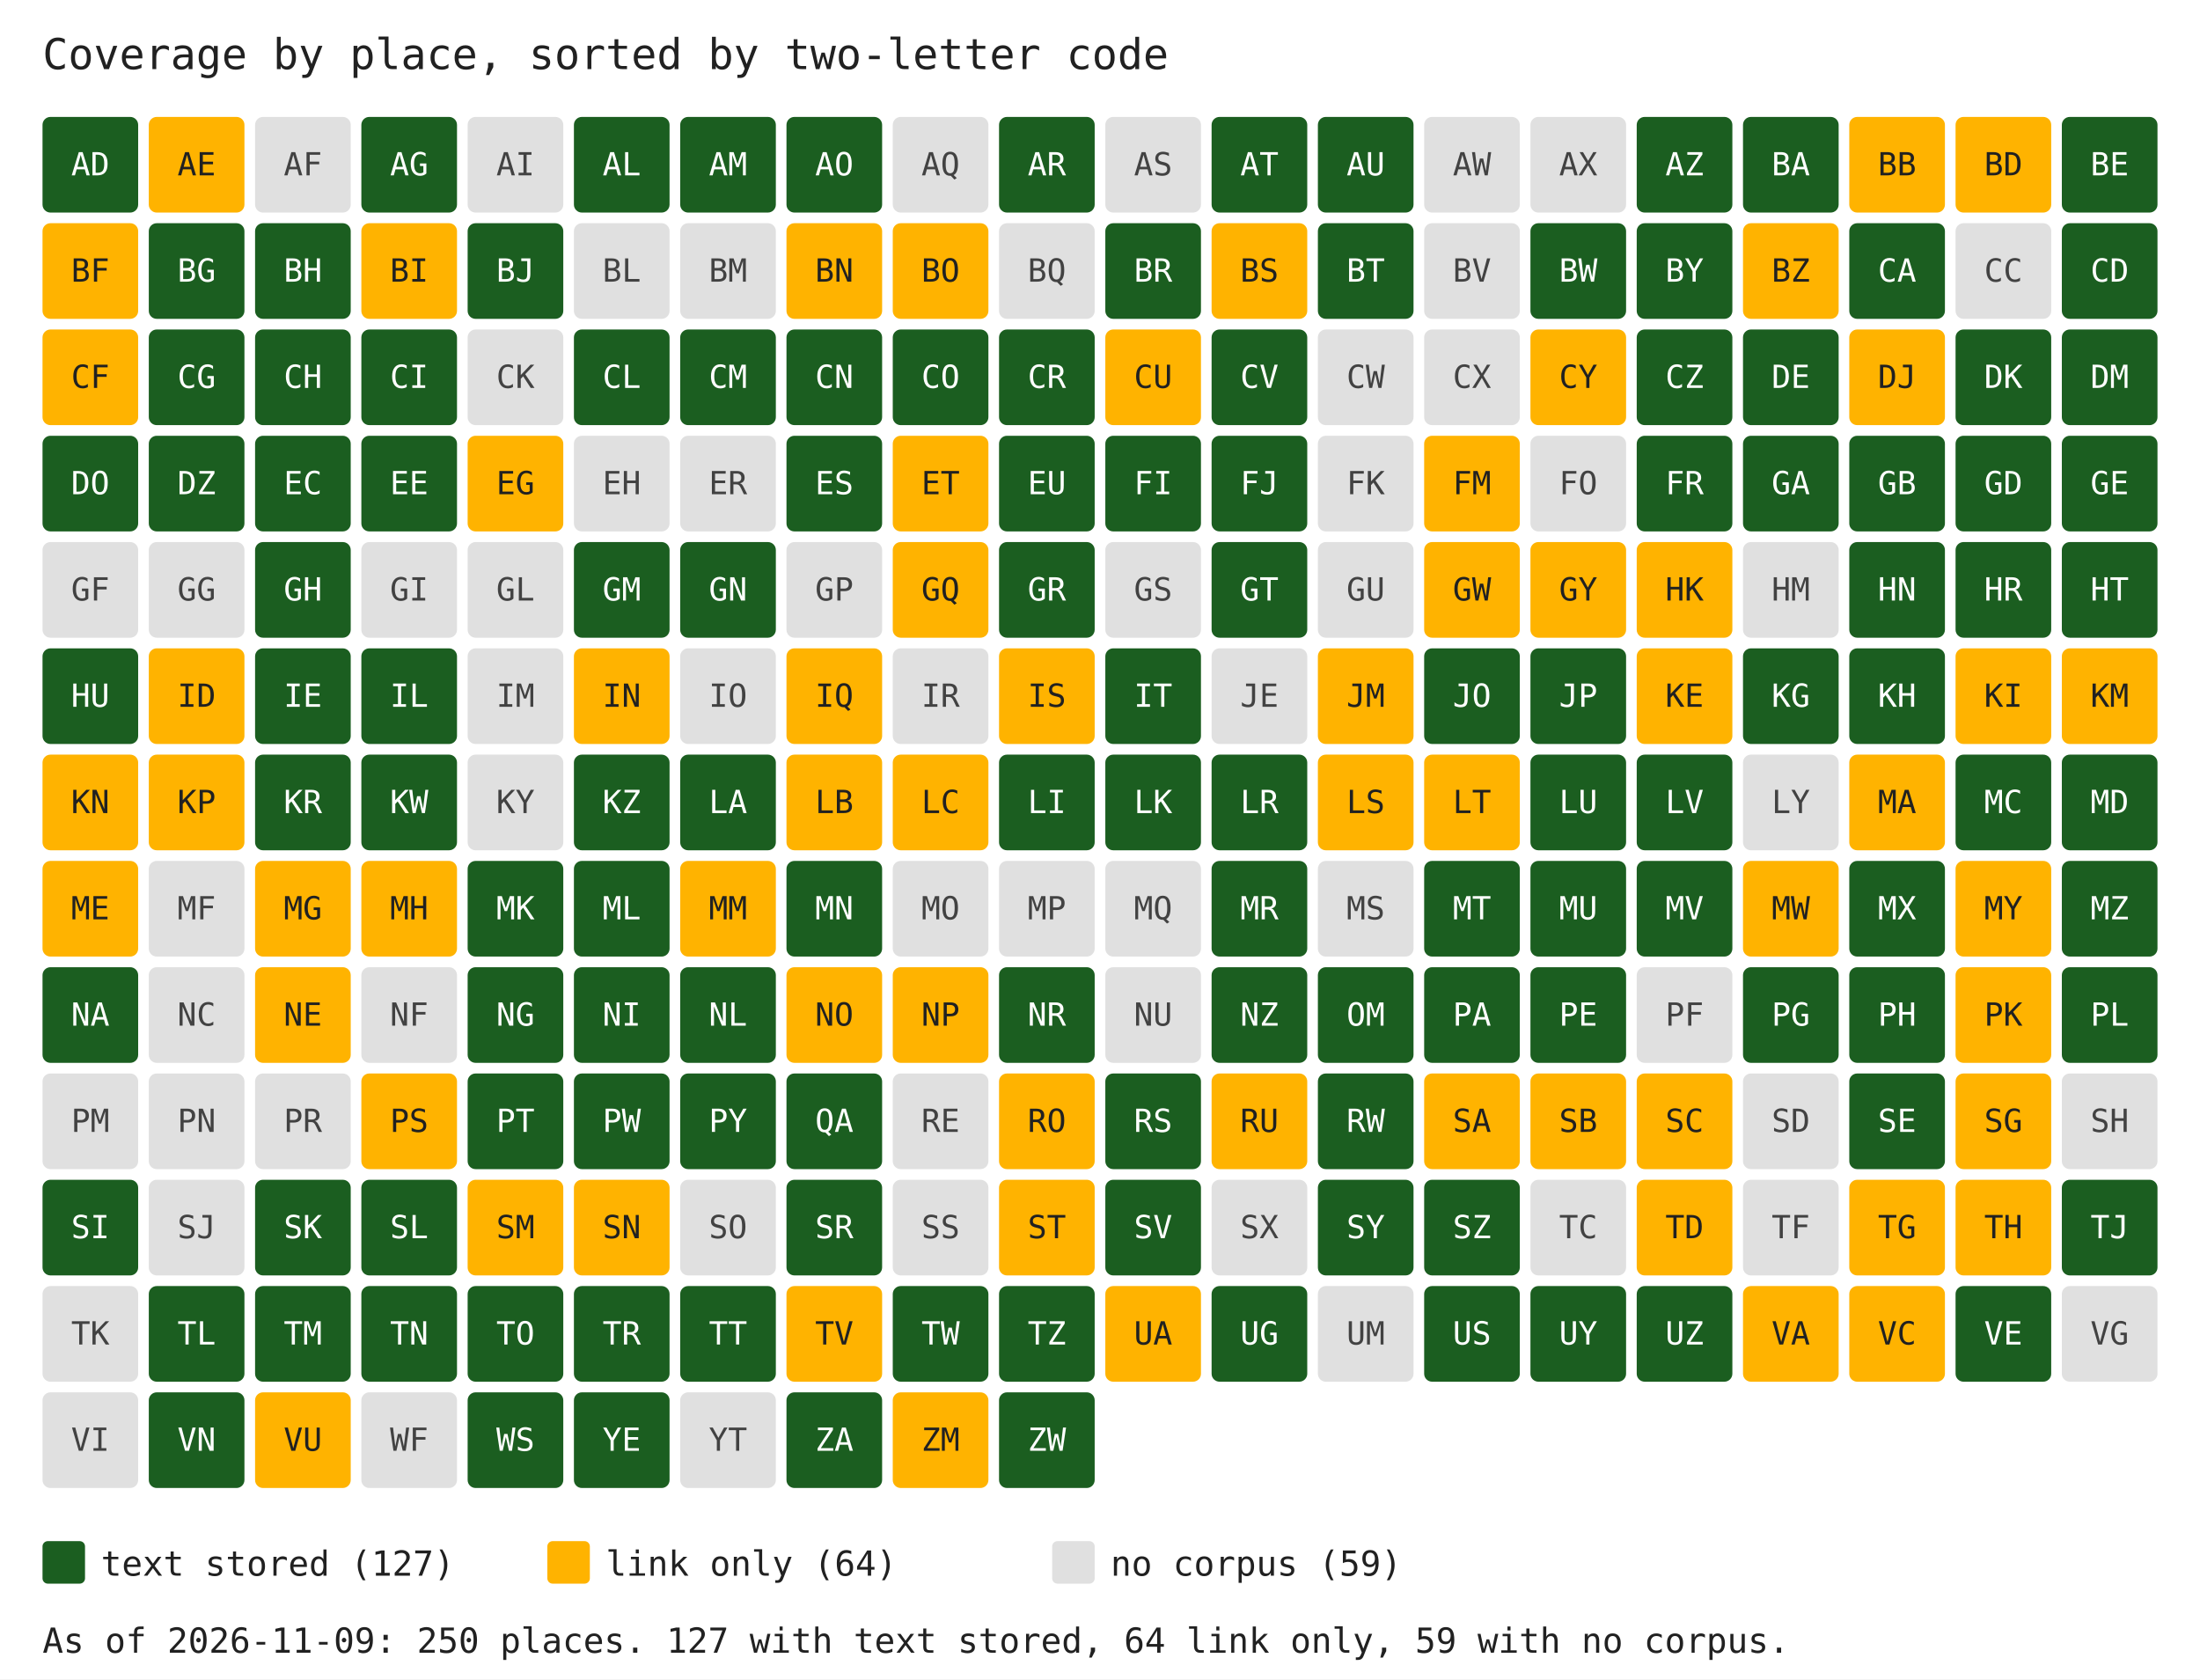
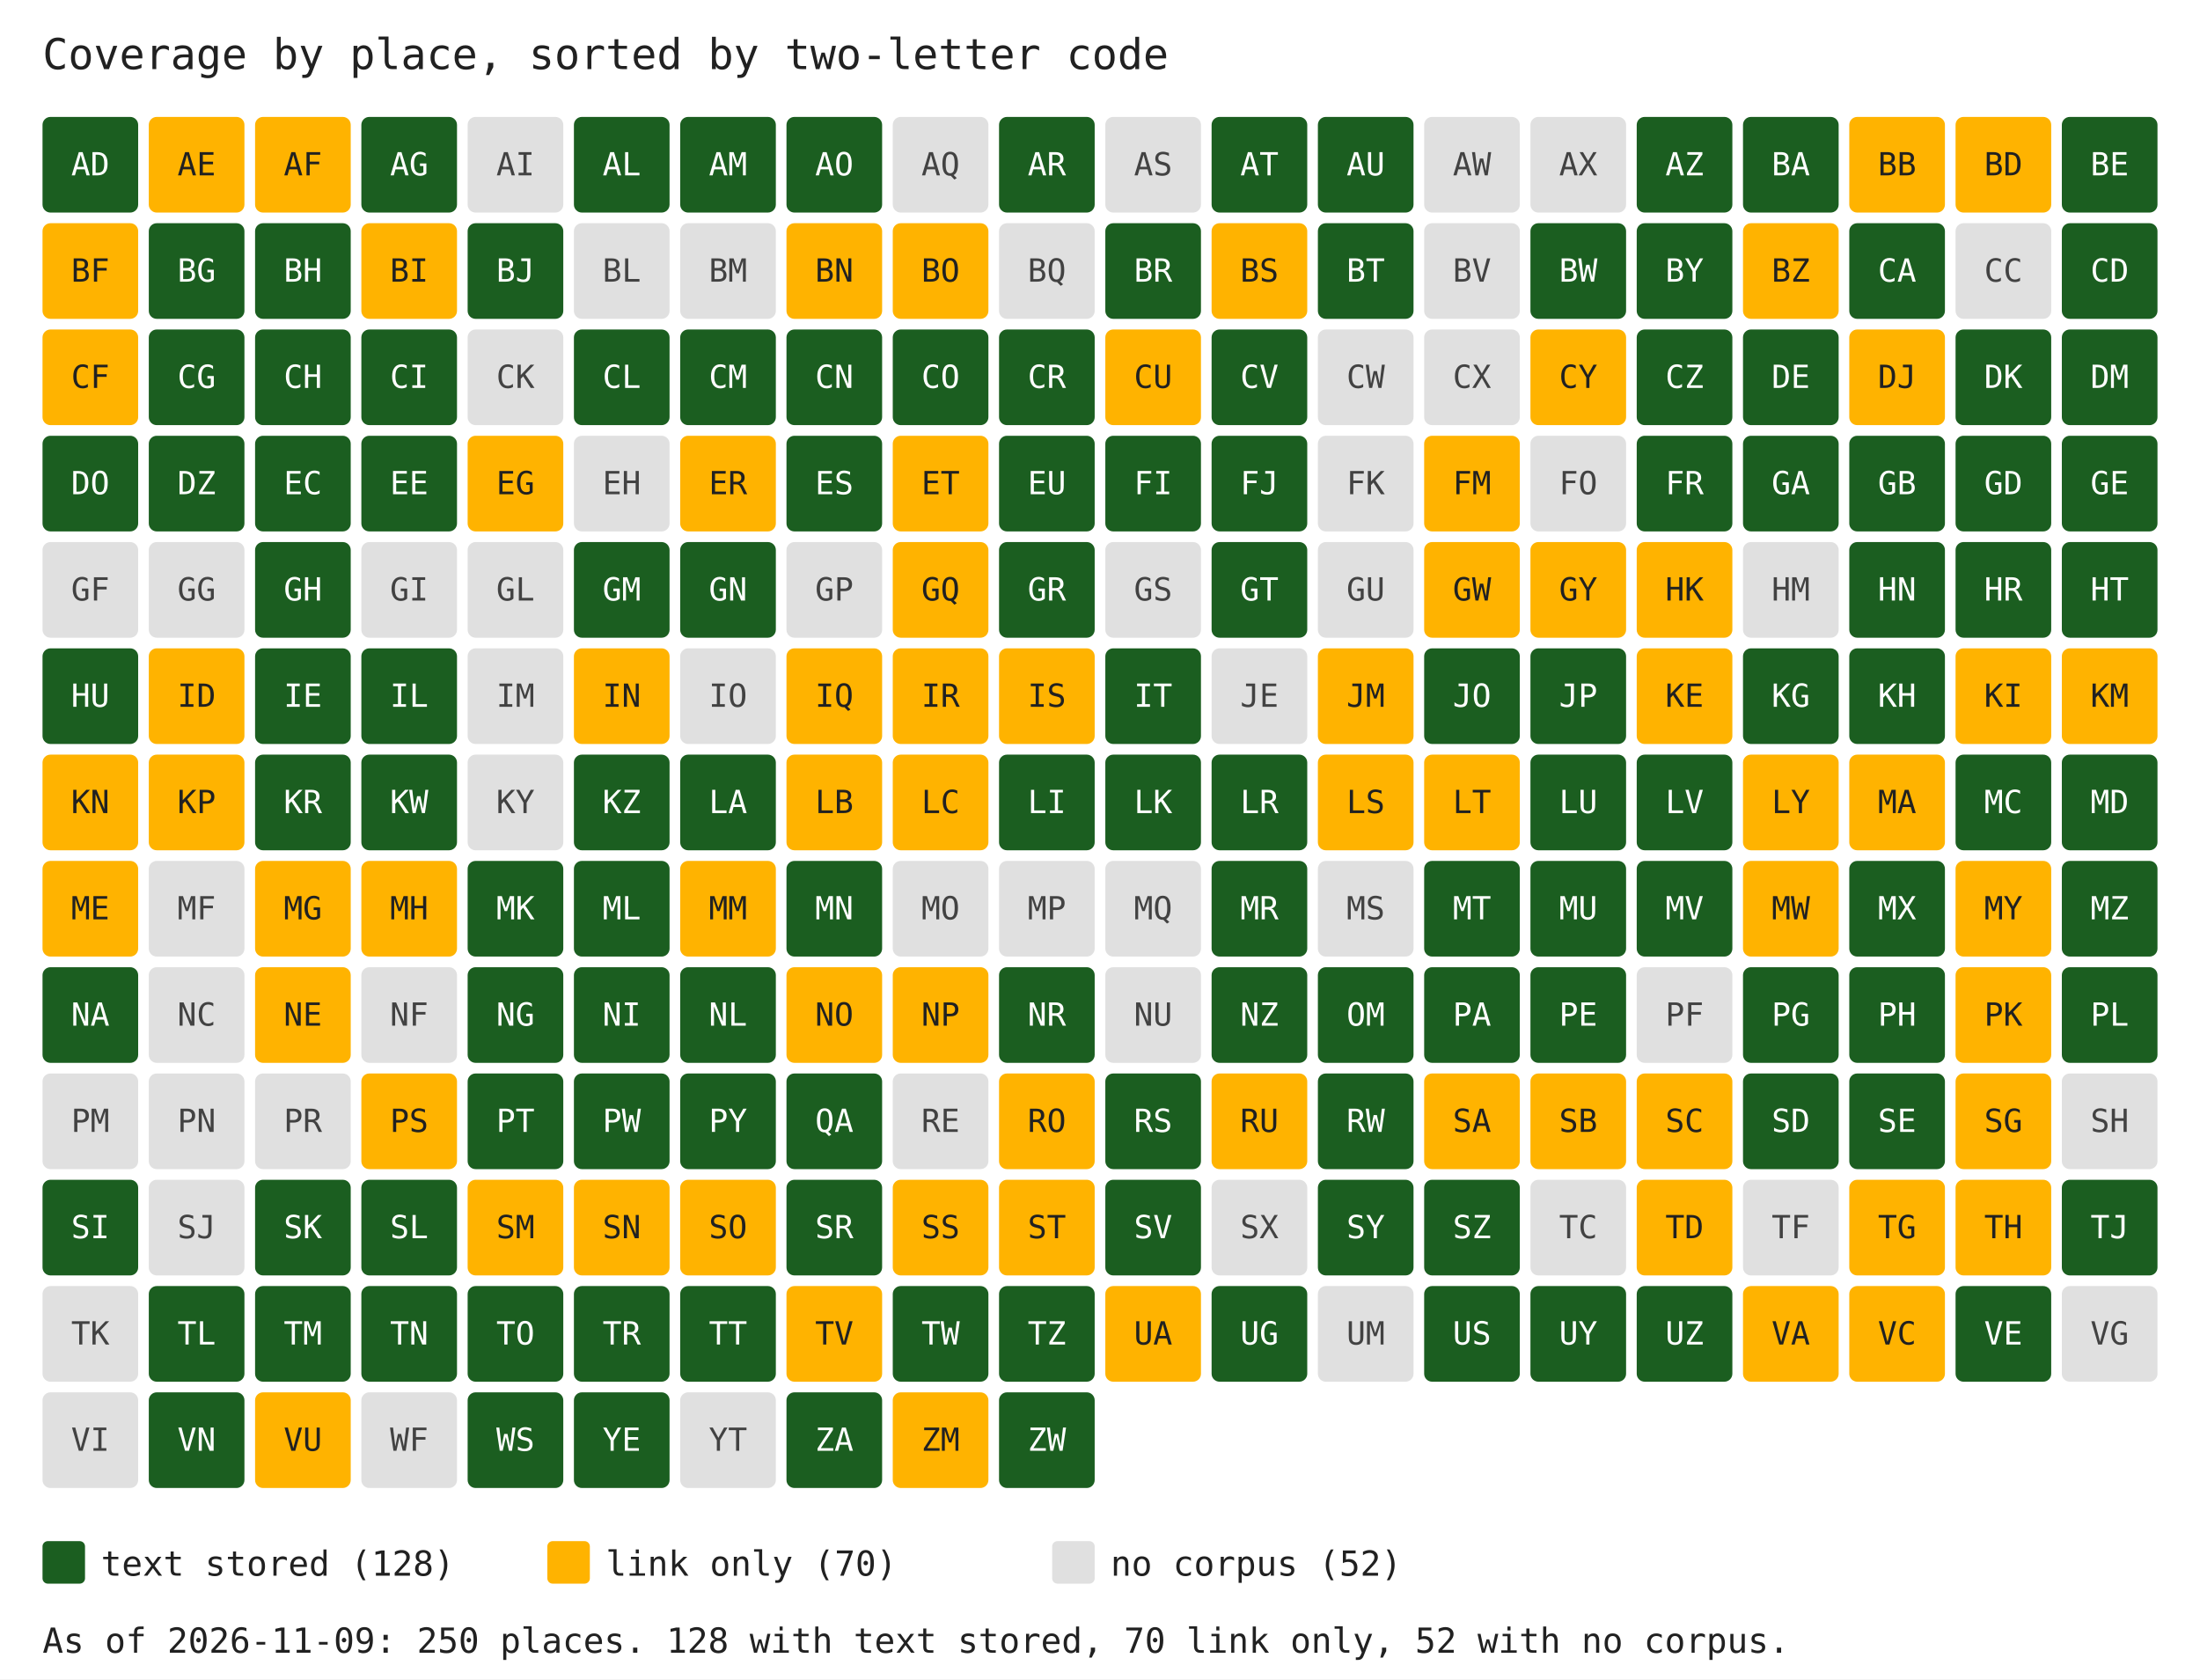
<svg xmlns="http://www.w3.org/2000/svg" width="828" height="632" viewBox="0 0 828 632" role="img" aria-labelledby="t d" font-family="monospace">
  <rect width="828" height="632" fill="#ffffff" />
  <text x="16" y="26" font-size="16" fill="#212121">Coverage by place, sorted by two-letter code</text>
  <rect x="16" y="44" width="36" height="36" rx="3" fill="#1b5e20" />
  <text x="34" y="66" font-size="12" text-anchor="middle" fill="#ffffff">AD</text>
  <rect x="56" y="44" width="36" height="36" rx="3" fill="#ffb300" />
  <text x="74" y="66" font-size="12" text-anchor="middle" fill="#212121">AE</text>
-   <rect x="96" y="44" width="36" height="36" rx="3" fill="#e0e0e0" />
-   <text x="114" y="66" font-size="12" text-anchor="middle" fill="#424242">AF</text>
+   <rect x="96" y="44" width="36" height="36" rx="3" fill="#ffb300" />
+   <text x="114" y="66" font-size="12" text-anchor="middle" fill="#212121">AF</text>
  <rect x="136" y="44" width="36" height="36" rx="3" fill="#1b5e20" />
  <text x="154" y="66" font-size="12" text-anchor="middle" fill="#ffffff">AG</text>
  <rect x="176" y="44" width="36" height="36" rx="3" fill="#e0e0e0" />
  <text x="194" y="66" font-size="12" text-anchor="middle" fill="#424242">AI</text>
  <rect x="216" y="44" width="36" height="36" rx="3" fill="#1b5e20" />
  <text x="234" y="66" font-size="12" text-anchor="middle" fill="#ffffff">AL</text>
  <rect x="256" y="44" width="36" height="36" rx="3" fill="#1b5e20" />
  <text x="274" y="66" font-size="12" text-anchor="middle" fill="#ffffff">AM</text>
  <rect x="296" y="44" width="36" height="36" rx="3" fill="#1b5e20" />
  <text x="314" y="66" font-size="12" text-anchor="middle" fill="#ffffff">AO</text>
  <rect x="336" y="44" width="36" height="36" rx="3" fill="#e0e0e0" />
  <text x="354" y="66" font-size="12" text-anchor="middle" fill="#424242">AQ</text>
  <rect x="376" y="44" width="36" height="36" rx="3" fill="#1b5e20" />
  <text x="394" y="66" font-size="12" text-anchor="middle" fill="#ffffff">AR</text>
  <rect x="416" y="44" width="36" height="36" rx="3" fill="#e0e0e0" />
  <text x="434" y="66" font-size="12" text-anchor="middle" fill="#424242">AS</text>
  <rect x="456" y="44" width="36" height="36" rx="3" fill="#1b5e20" />
  <text x="474" y="66" font-size="12" text-anchor="middle" fill="#ffffff">AT</text>
  <rect x="496" y="44" width="36" height="36" rx="3" fill="#1b5e20" />
  <text x="514" y="66" font-size="12" text-anchor="middle" fill="#ffffff">AU</text>
  <rect x="536" y="44" width="36" height="36" rx="3" fill="#e0e0e0" />
  <text x="554" y="66" font-size="12" text-anchor="middle" fill="#424242">AW</text>
  <rect x="576" y="44" width="36" height="36" rx="3" fill="#e0e0e0" />
  <text x="594" y="66" font-size="12" text-anchor="middle" fill="#424242">AX</text>
  <rect x="616" y="44" width="36" height="36" rx="3" fill="#1b5e20" />
  <text x="634" y="66" font-size="12" text-anchor="middle" fill="#ffffff">AZ</text>
  <rect x="656" y="44" width="36" height="36" rx="3" fill="#1b5e20" />
  <text x="674" y="66" font-size="12" text-anchor="middle" fill="#ffffff">BA</text>
  <rect x="696" y="44" width="36" height="36" rx="3" fill="#ffb300" />
  <text x="714" y="66" font-size="12" text-anchor="middle" fill="#212121">BB</text>
  <rect x="736" y="44" width="36" height="36" rx="3" fill="#ffb300" />
  <text x="754" y="66" font-size="12" text-anchor="middle" fill="#212121">BD</text>
  <rect x="776" y="44" width="36" height="36" rx="3" fill="#1b5e20" />
  <text x="794" y="66" font-size="12" text-anchor="middle" fill="#ffffff">BE</text>
  <rect x="16" y="84" width="36" height="36" rx="3" fill="#ffb300" />
  <text x="34" y="106" font-size="12" text-anchor="middle" fill="#212121">BF</text>
  <rect x="56" y="84" width="36" height="36" rx="3" fill="#1b5e20" />
  <text x="74" y="106" font-size="12" text-anchor="middle" fill="#ffffff">BG</text>
  <rect x="96" y="84" width="36" height="36" rx="3" fill="#1b5e20" />
  <text x="114" y="106" font-size="12" text-anchor="middle" fill="#ffffff">BH</text>
  <rect x="136" y="84" width="36" height="36" rx="3" fill="#ffb300" />
  <text x="154" y="106" font-size="12" text-anchor="middle" fill="#212121">BI</text>
  <rect x="176" y="84" width="36" height="36" rx="3" fill="#1b5e20" />
  <text x="194" y="106" font-size="12" text-anchor="middle" fill="#ffffff">BJ</text>
  <rect x="216" y="84" width="36" height="36" rx="3" fill="#e0e0e0" />
  <text x="234" y="106" font-size="12" text-anchor="middle" fill="#424242">BL</text>
  <rect x="256" y="84" width="36" height="36" rx="3" fill="#e0e0e0" />
  <text x="274" y="106" font-size="12" text-anchor="middle" fill="#424242">BM</text>
  <rect x="296" y="84" width="36" height="36" rx="3" fill="#ffb300" />
  <text x="314" y="106" font-size="12" text-anchor="middle" fill="#212121">BN</text>
  <rect x="336" y="84" width="36" height="36" rx="3" fill="#ffb300" />
  <text x="354" y="106" font-size="12" text-anchor="middle" fill="#212121">BO</text>
  <rect x="376" y="84" width="36" height="36" rx="3" fill="#e0e0e0" />
  <text x="394" y="106" font-size="12" text-anchor="middle" fill="#424242">BQ</text>
  <rect x="416" y="84" width="36" height="36" rx="3" fill="#1b5e20" />
  <text x="434" y="106" font-size="12" text-anchor="middle" fill="#ffffff">BR</text>
  <rect x="456" y="84" width="36" height="36" rx="3" fill="#ffb300" />
  <text x="474" y="106" font-size="12" text-anchor="middle" fill="#212121">BS</text>
  <rect x="496" y="84" width="36" height="36" rx="3" fill="#1b5e20" />
  <text x="514" y="106" font-size="12" text-anchor="middle" fill="#ffffff">BT</text>
  <rect x="536" y="84" width="36" height="36" rx="3" fill="#e0e0e0" />
  <text x="554" y="106" font-size="12" text-anchor="middle" fill="#424242">BV</text>
  <rect x="576" y="84" width="36" height="36" rx="3" fill="#1b5e20" />
  <text x="594" y="106" font-size="12" text-anchor="middle" fill="#ffffff">BW</text>
  <rect x="616" y="84" width="36" height="36" rx="3" fill="#1b5e20" />
  <text x="634" y="106" font-size="12" text-anchor="middle" fill="#ffffff">BY</text>
  <rect x="656" y="84" width="36" height="36" rx="3" fill="#ffb300" />
  <text x="674" y="106" font-size="12" text-anchor="middle" fill="#212121">BZ</text>
  <rect x="696" y="84" width="36" height="36" rx="3" fill="#1b5e20" />
  <text x="714" y="106" font-size="12" text-anchor="middle" fill="#ffffff">CA</text>
  <rect x="736" y="84" width="36" height="36" rx="3" fill="#e0e0e0" />
  <text x="754" y="106" font-size="12" text-anchor="middle" fill="#424242">CC</text>
  <rect x="776" y="84" width="36" height="36" rx="3" fill="#1b5e20" />
  <text x="794" y="106" font-size="12" text-anchor="middle" fill="#ffffff">CD</text>
  <rect x="16" y="124" width="36" height="36" rx="3" fill="#ffb300" />
  <text x="34" y="146" font-size="12" text-anchor="middle" fill="#212121">CF</text>
  <rect x="56" y="124" width="36" height="36" rx="3" fill="#1b5e20" />
  <text x="74" y="146" font-size="12" text-anchor="middle" fill="#ffffff">CG</text>
  <rect x="96" y="124" width="36" height="36" rx="3" fill="#1b5e20" />
  <text x="114" y="146" font-size="12" text-anchor="middle" fill="#ffffff">CH</text>
  <rect x="136" y="124" width="36" height="36" rx="3" fill="#1b5e20" />
  <text x="154" y="146" font-size="12" text-anchor="middle" fill="#ffffff">CI</text>
  <rect x="176" y="124" width="36" height="36" rx="3" fill="#e0e0e0" />
  <text x="194" y="146" font-size="12" text-anchor="middle" fill="#424242">CK</text>
  <rect x="216" y="124" width="36" height="36" rx="3" fill="#1b5e20" />
  <text x="234" y="146" font-size="12" text-anchor="middle" fill="#ffffff">CL</text>
  <rect x="256" y="124" width="36" height="36" rx="3" fill="#1b5e20" />
  <text x="274" y="146" font-size="12" text-anchor="middle" fill="#ffffff">CM</text>
  <rect x="296" y="124" width="36" height="36" rx="3" fill="#1b5e20" />
  <text x="314" y="146" font-size="12" text-anchor="middle" fill="#ffffff">CN</text>
  <rect x="336" y="124" width="36" height="36" rx="3" fill="#1b5e20" />
  <text x="354" y="146" font-size="12" text-anchor="middle" fill="#ffffff">CO</text>
  <rect x="376" y="124" width="36" height="36" rx="3" fill="#1b5e20" />
  <text x="394" y="146" font-size="12" text-anchor="middle" fill="#ffffff">CR</text>
  <rect x="416" y="124" width="36" height="36" rx="3" fill="#ffb300" />
  <text x="434" y="146" font-size="12" text-anchor="middle" fill="#212121">CU</text>
  <rect x="456" y="124" width="36" height="36" rx="3" fill="#1b5e20" />
  <text x="474" y="146" font-size="12" text-anchor="middle" fill="#ffffff">CV</text>
  <rect x="496" y="124" width="36" height="36" rx="3" fill="#e0e0e0" />
  <text x="514" y="146" font-size="12" text-anchor="middle" fill="#424242">CW</text>
  <rect x="536" y="124" width="36" height="36" rx="3" fill="#e0e0e0" />
  <text x="554" y="146" font-size="12" text-anchor="middle" fill="#424242">CX</text>
  <rect x="576" y="124" width="36" height="36" rx="3" fill="#ffb300" />
  <text x="594" y="146" font-size="12" text-anchor="middle" fill="#212121">CY</text>
  <rect x="616" y="124" width="36" height="36" rx="3" fill="#1b5e20" />
  <text x="634" y="146" font-size="12" text-anchor="middle" fill="#ffffff">CZ</text>
  <rect x="656" y="124" width="36" height="36" rx="3" fill="#1b5e20" />
  <text x="674" y="146" font-size="12" text-anchor="middle" fill="#ffffff">DE</text>
  <rect x="696" y="124" width="36" height="36" rx="3" fill="#ffb300" />
  <text x="714" y="146" font-size="12" text-anchor="middle" fill="#212121">DJ</text>
  <rect x="736" y="124" width="36" height="36" rx="3" fill="#1b5e20" />
  <text x="754" y="146" font-size="12" text-anchor="middle" fill="#ffffff">DK</text>
  <rect x="776" y="124" width="36" height="36" rx="3" fill="#1b5e20" />
  <text x="794" y="146" font-size="12" text-anchor="middle" fill="#ffffff">DM</text>
  <rect x="16" y="164" width="36" height="36" rx="3" fill="#1b5e20" />
  <text x="34" y="186" font-size="12" text-anchor="middle" fill="#ffffff">DO</text>
  <rect x="56" y="164" width="36" height="36" rx="3" fill="#1b5e20" />
  <text x="74" y="186" font-size="12" text-anchor="middle" fill="#ffffff">DZ</text>
  <rect x="96" y="164" width="36" height="36" rx="3" fill="#1b5e20" />
  <text x="114" y="186" font-size="12" text-anchor="middle" fill="#ffffff">EC</text>
  <rect x="136" y="164" width="36" height="36" rx="3" fill="#1b5e20" />
  <text x="154" y="186" font-size="12" text-anchor="middle" fill="#ffffff">EE</text>
  <rect x="176" y="164" width="36" height="36" rx="3" fill="#ffb300" />
  <text x="194" y="186" font-size="12" text-anchor="middle" fill="#212121">EG</text>
  <rect x="216" y="164" width="36" height="36" rx="3" fill="#e0e0e0" />
  <text x="234" y="186" font-size="12" text-anchor="middle" fill="#424242">EH</text>
-   <rect x="256" y="164" width="36" height="36" rx="3" fill="#e0e0e0" />
-   <text x="274" y="186" font-size="12" text-anchor="middle" fill="#424242">ER</text>
+   <rect x="256" y="164" width="36" height="36" rx="3" fill="#ffb300" />
+   <text x="274" y="186" font-size="12" text-anchor="middle" fill="#212121">ER</text>
  <rect x="296" y="164" width="36" height="36" rx="3" fill="#1b5e20" />
  <text x="314" y="186" font-size="12" text-anchor="middle" fill="#ffffff">ES</text>
  <rect x="336" y="164" width="36" height="36" rx="3" fill="#ffb300" />
  <text x="354" y="186" font-size="12" text-anchor="middle" fill="#212121">ET</text>
  <rect x="376" y="164" width="36" height="36" rx="3" fill="#1b5e20" />
  <text x="394" y="186" font-size="12" text-anchor="middle" fill="#ffffff">EU</text>
  <rect x="416" y="164" width="36" height="36" rx="3" fill="#1b5e20" />
  <text x="434" y="186" font-size="12" text-anchor="middle" fill="#ffffff">FI</text>
  <rect x="456" y="164" width="36" height="36" rx="3" fill="#1b5e20" />
  <text x="474" y="186" font-size="12" text-anchor="middle" fill="#ffffff">FJ</text>
  <rect x="496" y="164" width="36" height="36" rx="3" fill="#e0e0e0" />
  <text x="514" y="186" font-size="12" text-anchor="middle" fill="#424242">FK</text>
  <rect x="536" y="164" width="36" height="36" rx="3" fill="#ffb300" />
  <text x="554" y="186" font-size="12" text-anchor="middle" fill="#212121">FM</text>
  <rect x="576" y="164" width="36" height="36" rx="3" fill="#e0e0e0" />
  <text x="594" y="186" font-size="12" text-anchor="middle" fill="#424242">FO</text>
  <rect x="616" y="164" width="36" height="36" rx="3" fill="#1b5e20" />
  <text x="634" y="186" font-size="12" text-anchor="middle" fill="#ffffff">FR</text>
  <rect x="656" y="164" width="36" height="36" rx="3" fill="#1b5e20" />
  <text x="674" y="186" font-size="12" text-anchor="middle" fill="#ffffff">GA</text>
  <rect x="696" y="164" width="36" height="36" rx="3" fill="#1b5e20" />
  <text x="714" y="186" font-size="12" text-anchor="middle" fill="#ffffff">GB</text>
  <rect x="736" y="164" width="36" height="36" rx="3" fill="#1b5e20" />
  <text x="754" y="186" font-size="12" text-anchor="middle" fill="#ffffff">GD</text>
  <rect x="776" y="164" width="36" height="36" rx="3" fill="#1b5e20" />
  <text x="794" y="186" font-size="12" text-anchor="middle" fill="#ffffff">GE</text>
  <rect x="16" y="204" width="36" height="36" rx="3" fill="#e0e0e0" />
  <text x="34" y="226" font-size="12" text-anchor="middle" fill="#424242">GF</text>
  <rect x="56" y="204" width="36" height="36" rx="3" fill="#e0e0e0" />
  <text x="74" y="226" font-size="12" text-anchor="middle" fill="#424242">GG</text>
  <rect x="96" y="204" width="36" height="36" rx="3" fill="#1b5e20" />
  <text x="114" y="226" font-size="12" text-anchor="middle" fill="#ffffff">GH</text>
  <rect x="136" y="204" width="36" height="36" rx="3" fill="#e0e0e0" />
  <text x="154" y="226" font-size="12" text-anchor="middle" fill="#424242">GI</text>
  <rect x="176" y="204" width="36" height="36" rx="3" fill="#e0e0e0" />
  <text x="194" y="226" font-size="12" text-anchor="middle" fill="#424242">GL</text>
  <rect x="216" y="204" width="36" height="36" rx="3" fill="#1b5e20" />
  <text x="234" y="226" font-size="12" text-anchor="middle" fill="#ffffff">GM</text>
  <rect x="256" y="204" width="36" height="36" rx="3" fill="#1b5e20" />
  <text x="274" y="226" font-size="12" text-anchor="middle" fill="#ffffff">GN</text>
  <rect x="296" y="204" width="36" height="36" rx="3" fill="#e0e0e0" />
  <text x="314" y="226" font-size="12" text-anchor="middle" fill="#424242">GP</text>
  <rect x="336" y="204" width="36" height="36" rx="3" fill="#ffb300" />
  <text x="354" y="226" font-size="12" text-anchor="middle" fill="#212121">GQ</text>
  <rect x="376" y="204" width="36" height="36" rx="3" fill="#1b5e20" />
  <text x="394" y="226" font-size="12" text-anchor="middle" fill="#ffffff">GR</text>
  <rect x="416" y="204" width="36" height="36" rx="3" fill="#e0e0e0" />
  <text x="434" y="226" font-size="12" text-anchor="middle" fill="#424242">GS</text>
  <rect x="456" y="204" width="36" height="36" rx="3" fill="#1b5e20" />
  <text x="474" y="226" font-size="12" text-anchor="middle" fill="#ffffff">GT</text>
  <rect x="496" y="204" width="36" height="36" rx="3" fill="#e0e0e0" />
  <text x="514" y="226" font-size="12" text-anchor="middle" fill="#424242">GU</text>
  <rect x="536" y="204" width="36" height="36" rx="3" fill="#ffb300" />
  <text x="554" y="226" font-size="12" text-anchor="middle" fill="#212121">GW</text>
  <rect x="576" y="204" width="36" height="36" rx="3" fill="#ffb300" />
  <text x="594" y="226" font-size="12" text-anchor="middle" fill="#212121">GY</text>
  <rect x="616" y="204" width="36" height="36" rx="3" fill="#ffb300" />
  <text x="634" y="226" font-size="12" text-anchor="middle" fill="#212121">HK</text>
  <rect x="656" y="204" width="36" height="36" rx="3" fill="#e0e0e0" />
  <text x="674" y="226" font-size="12" text-anchor="middle" fill="#424242">HM</text>
  <rect x="696" y="204" width="36" height="36" rx="3" fill="#1b5e20" />
  <text x="714" y="226" font-size="12" text-anchor="middle" fill="#ffffff">HN</text>
  <rect x="736" y="204" width="36" height="36" rx="3" fill="#1b5e20" />
  <text x="754" y="226" font-size="12" text-anchor="middle" fill="#ffffff">HR</text>
  <rect x="776" y="204" width="36" height="36" rx="3" fill="#1b5e20" />
  <text x="794" y="226" font-size="12" text-anchor="middle" fill="#ffffff">HT</text>
  <rect x="16" y="244" width="36" height="36" rx="3" fill="#1b5e20" />
  <text x="34" y="266" font-size="12" text-anchor="middle" fill="#ffffff">HU</text>
  <rect x="56" y="244" width="36" height="36" rx="3" fill="#ffb300" />
  <text x="74" y="266" font-size="12" text-anchor="middle" fill="#212121">ID</text>
  <rect x="96" y="244" width="36" height="36" rx="3" fill="#1b5e20" />
  <text x="114" y="266" font-size="12" text-anchor="middle" fill="#ffffff">IE</text>
  <rect x="136" y="244" width="36" height="36" rx="3" fill="#1b5e20" />
  <text x="154" y="266" font-size="12" text-anchor="middle" fill="#ffffff">IL</text>
  <rect x="176" y="244" width="36" height="36" rx="3" fill="#e0e0e0" />
  <text x="194" y="266" font-size="12" text-anchor="middle" fill="#424242">IM</text>
  <rect x="216" y="244" width="36" height="36" rx="3" fill="#ffb300" />
  <text x="234" y="266" font-size="12" text-anchor="middle" fill="#212121">IN</text>
  <rect x="256" y="244" width="36" height="36" rx="3" fill="#e0e0e0" />
  <text x="274" y="266" font-size="12" text-anchor="middle" fill="#424242">IO</text>
  <rect x="296" y="244" width="36" height="36" rx="3" fill="#ffb300" />
  <text x="314" y="266" font-size="12" text-anchor="middle" fill="#212121">IQ</text>
-   <rect x="336" y="244" width="36" height="36" rx="3" fill="#e0e0e0" />
-   <text x="354" y="266" font-size="12" text-anchor="middle" fill="#424242">IR</text>
+   <rect x="336" y="244" width="36" height="36" rx="3" fill="#ffb300" />
+   <text x="354" y="266" font-size="12" text-anchor="middle" fill="#212121">IR</text>
  <rect x="376" y="244" width="36" height="36" rx="3" fill="#ffb300" />
  <text x="394" y="266" font-size="12" text-anchor="middle" fill="#212121">IS</text>
  <rect x="416" y="244" width="36" height="36" rx="3" fill="#1b5e20" />
  <text x="434" y="266" font-size="12" text-anchor="middle" fill="#ffffff">IT</text>
  <rect x="456" y="244" width="36" height="36" rx="3" fill="#e0e0e0" />
  <text x="474" y="266" font-size="12" text-anchor="middle" fill="#424242">JE</text>
  <rect x="496" y="244" width="36" height="36" rx="3" fill="#ffb300" />
  <text x="514" y="266" font-size="12" text-anchor="middle" fill="#212121">JM</text>
  <rect x="536" y="244" width="36" height="36" rx="3" fill="#1b5e20" />
  <text x="554" y="266" font-size="12" text-anchor="middle" fill="#ffffff">JO</text>
  <rect x="576" y="244" width="36" height="36" rx="3" fill="#1b5e20" />
  <text x="594" y="266" font-size="12" text-anchor="middle" fill="#ffffff">JP</text>
  <rect x="616" y="244" width="36" height="36" rx="3" fill="#ffb300" />
  <text x="634" y="266" font-size="12" text-anchor="middle" fill="#212121">KE</text>
  <rect x="656" y="244" width="36" height="36" rx="3" fill="#1b5e20" />
  <text x="674" y="266" font-size="12" text-anchor="middle" fill="#ffffff">KG</text>
  <rect x="696" y="244" width="36" height="36" rx="3" fill="#1b5e20" />
  <text x="714" y="266" font-size="12" text-anchor="middle" fill="#ffffff">KH</text>
  <rect x="736" y="244" width="36" height="36" rx="3" fill="#ffb300" />
  <text x="754" y="266" font-size="12" text-anchor="middle" fill="#212121">KI</text>
  <rect x="776" y="244" width="36" height="36" rx="3" fill="#ffb300" />
  <text x="794" y="266" font-size="12" text-anchor="middle" fill="#212121">KM</text>
  <rect x="16" y="284" width="36" height="36" rx="3" fill="#ffb300" />
  <text x="34" y="306" font-size="12" text-anchor="middle" fill="#212121">KN</text>
  <rect x="56" y="284" width="36" height="36" rx="3" fill="#ffb300" />
  <text x="74" y="306" font-size="12" text-anchor="middle" fill="#212121">KP</text>
  <rect x="96" y="284" width="36" height="36" rx="3" fill="#1b5e20" />
  <text x="114" y="306" font-size="12" text-anchor="middle" fill="#ffffff">KR</text>
  <rect x="136" y="284" width="36" height="36" rx="3" fill="#1b5e20" />
  <text x="154" y="306" font-size="12" text-anchor="middle" fill="#ffffff">KW</text>
  <rect x="176" y="284" width="36" height="36" rx="3" fill="#e0e0e0" />
  <text x="194" y="306" font-size="12" text-anchor="middle" fill="#424242">KY</text>
  <rect x="216" y="284" width="36" height="36" rx="3" fill="#1b5e20" />
  <text x="234" y="306" font-size="12" text-anchor="middle" fill="#ffffff">KZ</text>
  <rect x="256" y="284" width="36" height="36" rx="3" fill="#1b5e20" />
  <text x="274" y="306" font-size="12" text-anchor="middle" fill="#ffffff">LA</text>
  <rect x="296" y="284" width="36" height="36" rx="3" fill="#ffb300" />
  <text x="314" y="306" font-size="12" text-anchor="middle" fill="#212121">LB</text>
  <rect x="336" y="284" width="36" height="36" rx="3" fill="#ffb300" />
  <text x="354" y="306" font-size="12" text-anchor="middle" fill="#212121">LC</text>
  <rect x="376" y="284" width="36" height="36" rx="3" fill="#1b5e20" />
  <text x="394" y="306" font-size="12" text-anchor="middle" fill="#ffffff">LI</text>
  <rect x="416" y="284" width="36" height="36" rx="3" fill="#1b5e20" />
  <text x="434" y="306" font-size="12" text-anchor="middle" fill="#ffffff">LK</text>
  <rect x="456" y="284" width="36" height="36" rx="3" fill="#1b5e20" />
  <text x="474" y="306" font-size="12" text-anchor="middle" fill="#ffffff">LR</text>
  <rect x="496" y="284" width="36" height="36" rx="3" fill="#ffb300" />
  <text x="514" y="306" font-size="12" text-anchor="middle" fill="#212121">LS</text>
  <rect x="536" y="284" width="36" height="36" rx="3" fill="#ffb300" />
  <text x="554" y="306" font-size="12" text-anchor="middle" fill="#212121">LT</text>
  <rect x="576" y="284" width="36" height="36" rx="3" fill="#1b5e20" />
  <text x="594" y="306" font-size="12" text-anchor="middle" fill="#ffffff">LU</text>
  <rect x="616" y="284" width="36" height="36" rx="3" fill="#1b5e20" />
  <text x="634" y="306" font-size="12" text-anchor="middle" fill="#ffffff">LV</text>
-   <rect x="656" y="284" width="36" height="36" rx="3" fill="#e0e0e0" />
-   <text x="674" y="306" font-size="12" text-anchor="middle" fill="#424242">LY</text>
+   <rect x="656" y="284" width="36" height="36" rx="3" fill="#ffb300" />
+   <text x="674" y="306" font-size="12" text-anchor="middle" fill="#212121">LY</text>
  <rect x="696" y="284" width="36" height="36" rx="3" fill="#ffb300" />
  <text x="714" y="306" font-size="12" text-anchor="middle" fill="#212121">MA</text>
  <rect x="736" y="284" width="36" height="36" rx="3" fill="#1b5e20" />
  <text x="754" y="306" font-size="12" text-anchor="middle" fill="#ffffff">MC</text>
  <rect x="776" y="284" width="36" height="36" rx="3" fill="#1b5e20" />
  <text x="794" y="306" font-size="12" text-anchor="middle" fill="#ffffff">MD</text>
  <rect x="16" y="324" width="36" height="36" rx="3" fill="#ffb300" />
  <text x="34" y="346" font-size="12" text-anchor="middle" fill="#212121">ME</text>
  <rect x="56" y="324" width="36" height="36" rx="3" fill="#e0e0e0" />
  <text x="74" y="346" font-size="12" text-anchor="middle" fill="#424242">MF</text>
  <rect x="96" y="324" width="36" height="36" rx="3" fill="#ffb300" />
  <text x="114" y="346" font-size="12" text-anchor="middle" fill="#212121">MG</text>
  <rect x="136" y="324" width="36" height="36" rx="3" fill="#ffb300" />
  <text x="154" y="346" font-size="12" text-anchor="middle" fill="#212121">MH</text>
  <rect x="176" y="324" width="36" height="36" rx="3" fill="#1b5e20" />
  <text x="194" y="346" font-size="12" text-anchor="middle" fill="#ffffff">MK</text>
  <rect x="216" y="324" width="36" height="36" rx="3" fill="#1b5e20" />
  <text x="234" y="346" font-size="12" text-anchor="middle" fill="#ffffff">ML</text>
  <rect x="256" y="324" width="36" height="36" rx="3" fill="#ffb300" />
  <text x="274" y="346" font-size="12" text-anchor="middle" fill="#212121">MM</text>
  <rect x="296" y="324" width="36" height="36" rx="3" fill="#1b5e20" />
  <text x="314" y="346" font-size="12" text-anchor="middle" fill="#ffffff">MN</text>
  <rect x="336" y="324" width="36" height="36" rx="3" fill="#e0e0e0" />
  <text x="354" y="346" font-size="12" text-anchor="middle" fill="#424242">MO</text>
  <rect x="376" y="324" width="36" height="36" rx="3" fill="#e0e0e0" />
  <text x="394" y="346" font-size="12" text-anchor="middle" fill="#424242">MP</text>
  <rect x="416" y="324" width="36" height="36" rx="3" fill="#e0e0e0" />
  <text x="434" y="346" font-size="12" text-anchor="middle" fill="#424242">MQ</text>
  <rect x="456" y="324" width="36" height="36" rx="3" fill="#1b5e20" />
  <text x="474" y="346" font-size="12" text-anchor="middle" fill="#ffffff">MR</text>
  <rect x="496" y="324" width="36" height="36" rx="3" fill="#e0e0e0" />
  <text x="514" y="346" font-size="12" text-anchor="middle" fill="#424242">MS</text>
  <rect x="536" y="324" width="36" height="36" rx="3" fill="#1b5e20" />
  <text x="554" y="346" font-size="12" text-anchor="middle" fill="#ffffff">MT</text>
  <rect x="576" y="324" width="36" height="36" rx="3" fill="#1b5e20" />
  <text x="594" y="346" font-size="12" text-anchor="middle" fill="#ffffff">MU</text>
  <rect x="616" y="324" width="36" height="36" rx="3" fill="#1b5e20" />
  <text x="634" y="346" font-size="12" text-anchor="middle" fill="#ffffff">MV</text>
  <rect x="656" y="324" width="36" height="36" rx="3" fill="#ffb300" />
  <text x="674" y="346" font-size="12" text-anchor="middle" fill="#212121">MW</text>
  <rect x="696" y="324" width="36" height="36" rx="3" fill="#1b5e20" />
  <text x="714" y="346" font-size="12" text-anchor="middle" fill="#ffffff">MX</text>
  <rect x="736" y="324" width="36" height="36" rx="3" fill="#ffb300" />
  <text x="754" y="346" font-size="12" text-anchor="middle" fill="#212121">MY</text>
  <rect x="776" y="324" width="36" height="36" rx="3" fill="#1b5e20" />
  <text x="794" y="346" font-size="12" text-anchor="middle" fill="#ffffff">MZ</text>
  <rect x="16" y="364" width="36" height="36" rx="3" fill="#1b5e20" />
  <text x="34" y="386" font-size="12" text-anchor="middle" fill="#ffffff">NA</text>
  <rect x="56" y="364" width="36" height="36" rx="3" fill="#e0e0e0" />
  <text x="74" y="386" font-size="12" text-anchor="middle" fill="#424242">NC</text>
  <rect x="96" y="364" width="36" height="36" rx="3" fill="#ffb300" />
  <text x="114" y="386" font-size="12" text-anchor="middle" fill="#212121">NE</text>
  <rect x="136" y="364" width="36" height="36" rx="3" fill="#e0e0e0" />
  <text x="154" y="386" font-size="12" text-anchor="middle" fill="#424242">NF</text>
  <rect x="176" y="364" width="36" height="36" rx="3" fill="#1b5e20" />
  <text x="194" y="386" font-size="12" text-anchor="middle" fill="#ffffff">NG</text>
  <rect x="216" y="364" width="36" height="36" rx="3" fill="#1b5e20" />
  <text x="234" y="386" font-size="12" text-anchor="middle" fill="#ffffff">NI</text>
  <rect x="256" y="364" width="36" height="36" rx="3" fill="#1b5e20" />
  <text x="274" y="386" font-size="12" text-anchor="middle" fill="#ffffff">NL</text>
  <rect x="296" y="364" width="36" height="36" rx="3" fill="#ffb300" />
  <text x="314" y="386" font-size="12" text-anchor="middle" fill="#212121">NO</text>
  <rect x="336" y="364" width="36" height="36" rx="3" fill="#ffb300" />
  <text x="354" y="386" font-size="12" text-anchor="middle" fill="#212121">NP</text>
  <rect x="376" y="364" width="36" height="36" rx="3" fill="#1b5e20" />
  <text x="394" y="386" font-size="12" text-anchor="middle" fill="#ffffff">NR</text>
  <rect x="416" y="364" width="36" height="36" rx="3" fill="#e0e0e0" />
  <text x="434" y="386" font-size="12" text-anchor="middle" fill="#424242">NU</text>
  <rect x="456" y="364" width="36" height="36" rx="3" fill="#1b5e20" />
  <text x="474" y="386" font-size="12" text-anchor="middle" fill="#ffffff">NZ</text>
  <rect x="496" y="364" width="36" height="36" rx="3" fill="#1b5e20" />
  <text x="514" y="386" font-size="12" text-anchor="middle" fill="#ffffff">OM</text>
  <rect x="536" y="364" width="36" height="36" rx="3" fill="#1b5e20" />
  <text x="554" y="386" font-size="12" text-anchor="middle" fill="#ffffff">PA</text>
  <rect x="576" y="364" width="36" height="36" rx="3" fill="#1b5e20" />
  <text x="594" y="386" font-size="12" text-anchor="middle" fill="#ffffff">PE</text>
  <rect x="616" y="364" width="36" height="36" rx="3" fill="#e0e0e0" />
  <text x="634" y="386" font-size="12" text-anchor="middle" fill="#424242">PF</text>
  <rect x="656" y="364" width="36" height="36" rx="3" fill="#1b5e20" />
  <text x="674" y="386" font-size="12" text-anchor="middle" fill="#ffffff">PG</text>
  <rect x="696" y="364" width="36" height="36" rx="3" fill="#1b5e20" />
  <text x="714" y="386" font-size="12" text-anchor="middle" fill="#ffffff">PH</text>
  <rect x="736" y="364" width="36" height="36" rx="3" fill="#ffb300" />
  <text x="754" y="386" font-size="12" text-anchor="middle" fill="#212121">PK</text>
  <rect x="776" y="364" width="36" height="36" rx="3" fill="#1b5e20" />
  <text x="794" y="386" font-size="12" text-anchor="middle" fill="#ffffff">PL</text>
  <rect x="16" y="404" width="36" height="36" rx="3" fill="#e0e0e0" />
  <text x="34" y="426" font-size="12" text-anchor="middle" fill="#424242">PM</text>
  <rect x="56" y="404" width="36" height="36" rx="3" fill="#e0e0e0" />
  <text x="74" y="426" font-size="12" text-anchor="middle" fill="#424242">PN</text>
  <rect x="96" y="404" width="36" height="36" rx="3" fill="#e0e0e0" />
  <text x="114" y="426" font-size="12" text-anchor="middle" fill="#424242">PR</text>
  <rect x="136" y="404" width="36" height="36" rx="3" fill="#ffb300" />
  <text x="154" y="426" font-size="12" text-anchor="middle" fill="#212121">PS</text>
  <rect x="176" y="404" width="36" height="36" rx="3" fill="#1b5e20" />
  <text x="194" y="426" font-size="12" text-anchor="middle" fill="#ffffff">PT</text>
  <rect x="216" y="404" width="36" height="36" rx="3" fill="#1b5e20" />
  <text x="234" y="426" font-size="12" text-anchor="middle" fill="#ffffff">PW</text>
  <rect x="256" y="404" width="36" height="36" rx="3" fill="#1b5e20" />
  <text x="274" y="426" font-size="12" text-anchor="middle" fill="#ffffff">PY</text>
  <rect x="296" y="404" width="36" height="36" rx="3" fill="#1b5e20" />
  <text x="314" y="426" font-size="12" text-anchor="middle" fill="#ffffff">QA</text>
  <rect x="336" y="404" width="36" height="36" rx="3" fill="#e0e0e0" />
  <text x="354" y="426" font-size="12" text-anchor="middle" fill="#424242">RE</text>
  <rect x="376" y="404" width="36" height="36" rx="3" fill="#ffb300" />
  <text x="394" y="426" font-size="12" text-anchor="middle" fill="#212121">RO</text>
  <rect x="416" y="404" width="36" height="36" rx="3" fill="#1b5e20" />
  <text x="434" y="426" font-size="12" text-anchor="middle" fill="#ffffff">RS</text>
  <rect x="456" y="404" width="36" height="36" rx="3" fill="#ffb300" />
  <text x="474" y="426" font-size="12" text-anchor="middle" fill="#212121">RU</text>
  <rect x="496" y="404" width="36" height="36" rx="3" fill="#1b5e20" />
  <text x="514" y="426" font-size="12" text-anchor="middle" fill="#ffffff">RW</text>
  <rect x="536" y="404" width="36" height="36" rx="3" fill="#ffb300" />
  <text x="554" y="426" font-size="12" text-anchor="middle" fill="#212121">SA</text>
  <rect x="576" y="404" width="36" height="36" rx="3" fill="#ffb300" />
  <text x="594" y="426" font-size="12" text-anchor="middle" fill="#212121">SB</text>
  <rect x="616" y="404" width="36" height="36" rx="3" fill="#ffb300" />
  <text x="634" y="426" font-size="12" text-anchor="middle" fill="#212121">SC</text>
-   <rect x="656" y="404" width="36" height="36" rx="3" fill="#e0e0e0" />
-   <text x="674" y="426" font-size="12" text-anchor="middle" fill="#424242">SD</text>
+   <rect x="656" y="404" width="36" height="36" rx="3" fill="#1b5e20" />
+   <text x="674" y="426" font-size="12" text-anchor="middle" fill="#ffffff">SD</text>
  <rect x="696" y="404" width="36" height="36" rx="3" fill="#1b5e20" />
  <text x="714" y="426" font-size="12" text-anchor="middle" fill="#ffffff">SE</text>
  <rect x="736" y="404" width="36" height="36" rx="3" fill="#ffb300" />
  <text x="754" y="426" font-size="12" text-anchor="middle" fill="#212121">SG</text>
  <rect x="776" y="404" width="36" height="36" rx="3" fill="#e0e0e0" />
  <text x="794" y="426" font-size="12" text-anchor="middle" fill="#424242">SH</text>
  <rect x="16" y="444" width="36" height="36" rx="3" fill="#1b5e20" />
  <text x="34" y="466" font-size="12" text-anchor="middle" fill="#ffffff">SI</text>
  <rect x="56" y="444" width="36" height="36" rx="3" fill="#e0e0e0" />
  <text x="74" y="466" font-size="12" text-anchor="middle" fill="#424242">SJ</text>
  <rect x="96" y="444" width="36" height="36" rx="3" fill="#1b5e20" />
  <text x="114" y="466" font-size="12" text-anchor="middle" fill="#ffffff">SK</text>
  <rect x="136" y="444" width="36" height="36" rx="3" fill="#1b5e20" />
  <text x="154" y="466" font-size="12" text-anchor="middle" fill="#ffffff">SL</text>
  <rect x="176" y="444" width="36" height="36" rx="3" fill="#ffb300" />
  <text x="194" y="466" font-size="12" text-anchor="middle" fill="#212121">SM</text>
  <rect x="216" y="444" width="36" height="36" rx="3" fill="#ffb300" />
  <text x="234" y="466" font-size="12" text-anchor="middle" fill="#212121">SN</text>
-   <rect x="256" y="444" width="36" height="36" rx="3" fill="#e0e0e0" />
-   <text x="274" y="466" font-size="12" text-anchor="middle" fill="#424242">SO</text>
+   <rect x="256" y="444" width="36" height="36" rx="3" fill="#ffb300" />
+   <text x="274" y="466" font-size="12" text-anchor="middle" fill="#212121">SO</text>
  <rect x="296" y="444" width="36" height="36" rx="3" fill="#1b5e20" />
  <text x="314" y="466" font-size="12" text-anchor="middle" fill="#ffffff">SR</text>
-   <rect x="336" y="444" width="36" height="36" rx="3" fill="#e0e0e0" />
-   <text x="354" y="466" font-size="12" text-anchor="middle" fill="#424242">SS</text>
+   <rect x="336" y="444" width="36" height="36" rx="3" fill="#ffb300" />
+   <text x="354" y="466" font-size="12" text-anchor="middle" fill="#212121">SS</text>
  <rect x="376" y="444" width="36" height="36" rx="3" fill="#ffb300" />
  <text x="394" y="466" font-size="12" text-anchor="middle" fill="#212121">ST</text>
  <rect x="416" y="444" width="36" height="36" rx="3" fill="#1b5e20" />
  <text x="434" y="466" font-size="12" text-anchor="middle" fill="#ffffff">SV</text>
  <rect x="456" y="444" width="36" height="36" rx="3" fill="#e0e0e0" />
  <text x="474" y="466" font-size="12" text-anchor="middle" fill="#424242">SX</text>
  <rect x="496" y="444" width="36" height="36" rx="3" fill="#1b5e20" />
  <text x="514" y="466" font-size="12" text-anchor="middle" fill="#ffffff">SY</text>
  <rect x="536" y="444" width="36" height="36" rx="3" fill="#1b5e20" />
  <text x="554" y="466" font-size="12" text-anchor="middle" fill="#ffffff">SZ</text>
  <rect x="576" y="444" width="36" height="36" rx="3" fill="#e0e0e0" />
  <text x="594" y="466" font-size="12" text-anchor="middle" fill="#424242">TC</text>
  <rect x="616" y="444" width="36" height="36" rx="3" fill="#ffb300" />
  <text x="634" y="466" font-size="12" text-anchor="middle" fill="#212121">TD</text>
  <rect x="656" y="444" width="36" height="36" rx="3" fill="#e0e0e0" />
  <text x="674" y="466" font-size="12" text-anchor="middle" fill="#424242">TF</text>
  <rect x="696" y="444" width="36" height="36" rx="3" fill="#ffb300" />
  <text x="714" y="466" font-size="12" text-anchor="middle" fill="#212121">TG</text>
  <rect x="736" y="444" width="36" height="36" rx="3" fill="#ffb300" />
  <text x="754" y="466" font-size="12" text-anchor="middle" fill="#212121">TH</text>
  <rect x="776" y="444" width="36" height="36" rx="3" fill="#1b5e20" />
  <text x="794" y="466" font-size="12" text-anchor="middle" fill="#ffffff">TJ</text>
  <rect x="16" y="484" width="36" height="36" rx="3" fill="#e0e0e0" />
  <text x="34" y="506" font-size="12" text-anchor="middle" fill="#424242">TK</text>
  <rect x="56" y="484" width="36" height="36" rx="3" fill="#1b5e20" />
  <text x="74" y="506" font-size="12" text-anchor="middle" fill="#ffffff">TL</text>
  <rect x="96" y="484" width="36" height="36" rx="3" fill="#1b5e20" />
  <text x="114" y="506" font-size="12" text-anchor="middle" fill="#ffffff">TM</text>
  <rect x="136" y="484" width="36" height="36" rx="3" fill="#1b5e20" />
  <text x="154" y="506" font-size="12" text-anchor="middle" fill="#ffffff">TN</text>
  <rect x="176" y="484" width="36" height="36" rx="3" fill="#1b5e20" />
  <text x="194" y="506" font-size="12" text-anchor="middle" fill="#ffffff">TO</text>
  <rect x="216" y="484" width="36" height="36" rx="3" fill="#1b5e20" />
  <text x="234" y="506" font-size="12" text-anchor="middle" fill="#ffffff">TR</text>
  <rect x="256" y="484" width="36" height="36" rx="3" fill="#1b5e20" />
  <text x="274" y="506" font-size="12" text-anchor="middle" fill="#ffffff">TT</text>
  <rect x="296" y="484" width="36" height="36" rx="3" fill="#ffb300" />
  <text x="314" y="506" font-size="12" text-anchor="middle" fill="#212121">TV</text>
  <rect x="336" y="484" width="36" height="36" rx="3" fill="#1b5e20" />
  <text x="354" y="506" font-size="12" text-anchor="middle" fill="#ffffff">TW</text>
  <rect x="376" y="484" width="36" height="36" rx="3" fill="#1b5e20" />
  <text x="394" y="506" font-size="12" text-anchor="middle" fill="#ffffff">TZ</text>
  <rect x="416" y="484" width="36" height="36" rx="3" fill="#ffb300" />
  <text x="434" y="506" font-size="12" text-anchor="middle" fill="#212121">UA</text>
  <rect x="456" y="484" width="36" height="36" rx="3" fill="#1b5e20" />
  <text x="474" y="506" font-size="12" text-anchor="middle" fill="#ffffff">UG</text>
  <rect x="496" y="484" width="36" height="36" rx="3" fill="#e0e0e0" />
  <text x="514" y="506" font-size="12" text-anchor="middle" fill="#424242">UM</text>
  <rect x="536" y="484" width="36" height="36" rx="3" fill="#1b5e20" />
  <text x="554" y="506" font-size="12" text-anchor="middle" fill="#ffffff">US</text>
  <rect x="576" y="484" width="36" height="36" rx="3" fill="#1b5e20" />
  <text x="594" y="506" font-size="12" text-anchor="middle" fill="#ffffff">UY</text>
  <rect x="616" y="484" width="36" height="36" rx="3" fill="#1b5e20" />
  <text x="634" y="506" font-size="12" text-anchor="middle" fill="#ffffff">UZ</text>
  <rect x="656" y="484" width="36" height="36" rx="3" fill="#ffb300" />
  <text x="674" y="506" font-size="12" text-anchor="middle" fill="#212121">VA</text>
  <rect x="696" y="484" width="36" height="36" rx="3" fill="#ffb300" />
  <text x="714" y="506" font-size="12" text-anchor="middle" fill="#212121">VC</text>
  <rect x="736" y="484" width="36" height="36" rx="3" fill="#1b5e20" />
  <text x="754" y="506" font-size="12" text-anchor="middle" fill="#ffffff">VE</text>
  <rect x="776" y="484" width="36" height="36" rx="3" fill="#e0e0e0" />
  <text x="794" y="506" font-size="12" text-anchor="middle" fill="#424242">VG</text>
  <rect x="16" y="524" width="36" height="36" rx="3" fill="#e0e0e0" />
  <text x="34" y="546" font-size="12" text-anchor="middle" fill="#424242">VI</text>
  <rect x="56" y="524" width="36" height="36" rx="3" fill="#1b5e20" />
  <text x="74" y="546" font-size="12" text-anchor="middle" fill="#ffffff">VN</text>
  <rect x="96" y="524" width="36" height="36" rx="3" fill="#ffb300" />
  <text x="114" y="546" font-size="12" text-anchor="middle" fill="#212121">VU</text>
  <rect x="136" y="524" width="36" height="36" rx="3" fill="#e0e0e0" />
  <text x="154" y="546" font-size="12" text-anchor="middle" fill="#424242">WF</text>
  <rect x="176" y="524" width="36" height="36" rx="3" fill="#1b5e20" />
  <text x="194" y="546" font-size="12" text-anchor="middle" fill="#ffffff">WS</text>
  <rect x="216" y="524" width="36" height="36" rx="3" fill="#1b5e20" />
  <text x="234" y="546" font-size="12" text-anchor="middle" fill="#ffffff">YE</text>
  <rect x="256" y="524" width="36" height="36" rx="3" fill="#e0e0e0" />
  <text x="274" y="546" font-size="12" text-anchor="middle" fill="#424242">YT</text>
  <rect x="296" y="524" width="36" height="36" rx="3" fill="#1b5e20" />
  <text x="314" y="546" font-size="12" text-anchor="middle" fill="#ffffff">ZA</text>
  <rect x="336" y="524" width="36" height="36" rx="3" fill="#ffb300" />
  <text x="354" y="546" font-size="12" text-anchor="middle" fill="#212121">ZM</text>
  <rect x="376" y="524" width="36" height="36" rx="3" fill="#1b5e20" />
  <text x="394" y="546" font-size="12" text-anchor="middle" fill="#ffffff">ZW</text>
  <rect x="16" y="580" width="16" height="16" rx="2" fill="#1b5e20" />
-   <text x="38" y="593" font-size="13" fill="#212121">text stored (127)</text>
+   <text x="38" y="593" font-size="13" fill="#212121">text stored (128)</text>
  <rect x="206" y="580" width="16" height="16" rx="2" fill="#ffb300" />
-   <text x="228" y="593" font-size="13" fill="#212121">link only (64)</text>
+   <text x="228" y="593" font-size="13" fill="#212121">link only (70)</text>
  <rect x="396" y="580" width="16" height="16" rx="2" fill="#e0e0e0" />
-   <text x="418" y="593" font-size="13" fill="#212121">no corpus (59)</text>
-   <text x="16" y="622" font-size="13" fill="#212121">As of 2026-11-09: 250 places. 127 with text stored, 64 link only, 59 with no corpus.</text>
+   <text x="418" y="593" font-size="13" fill="#212121">no corpus (52)</text>
+   <text x="16" y="622" font-size="13" fill="#212121">As of 2026-11-09: 250 places. 128 with text stored, 70 link only, 52 with no corpus.</text>
</svg>
